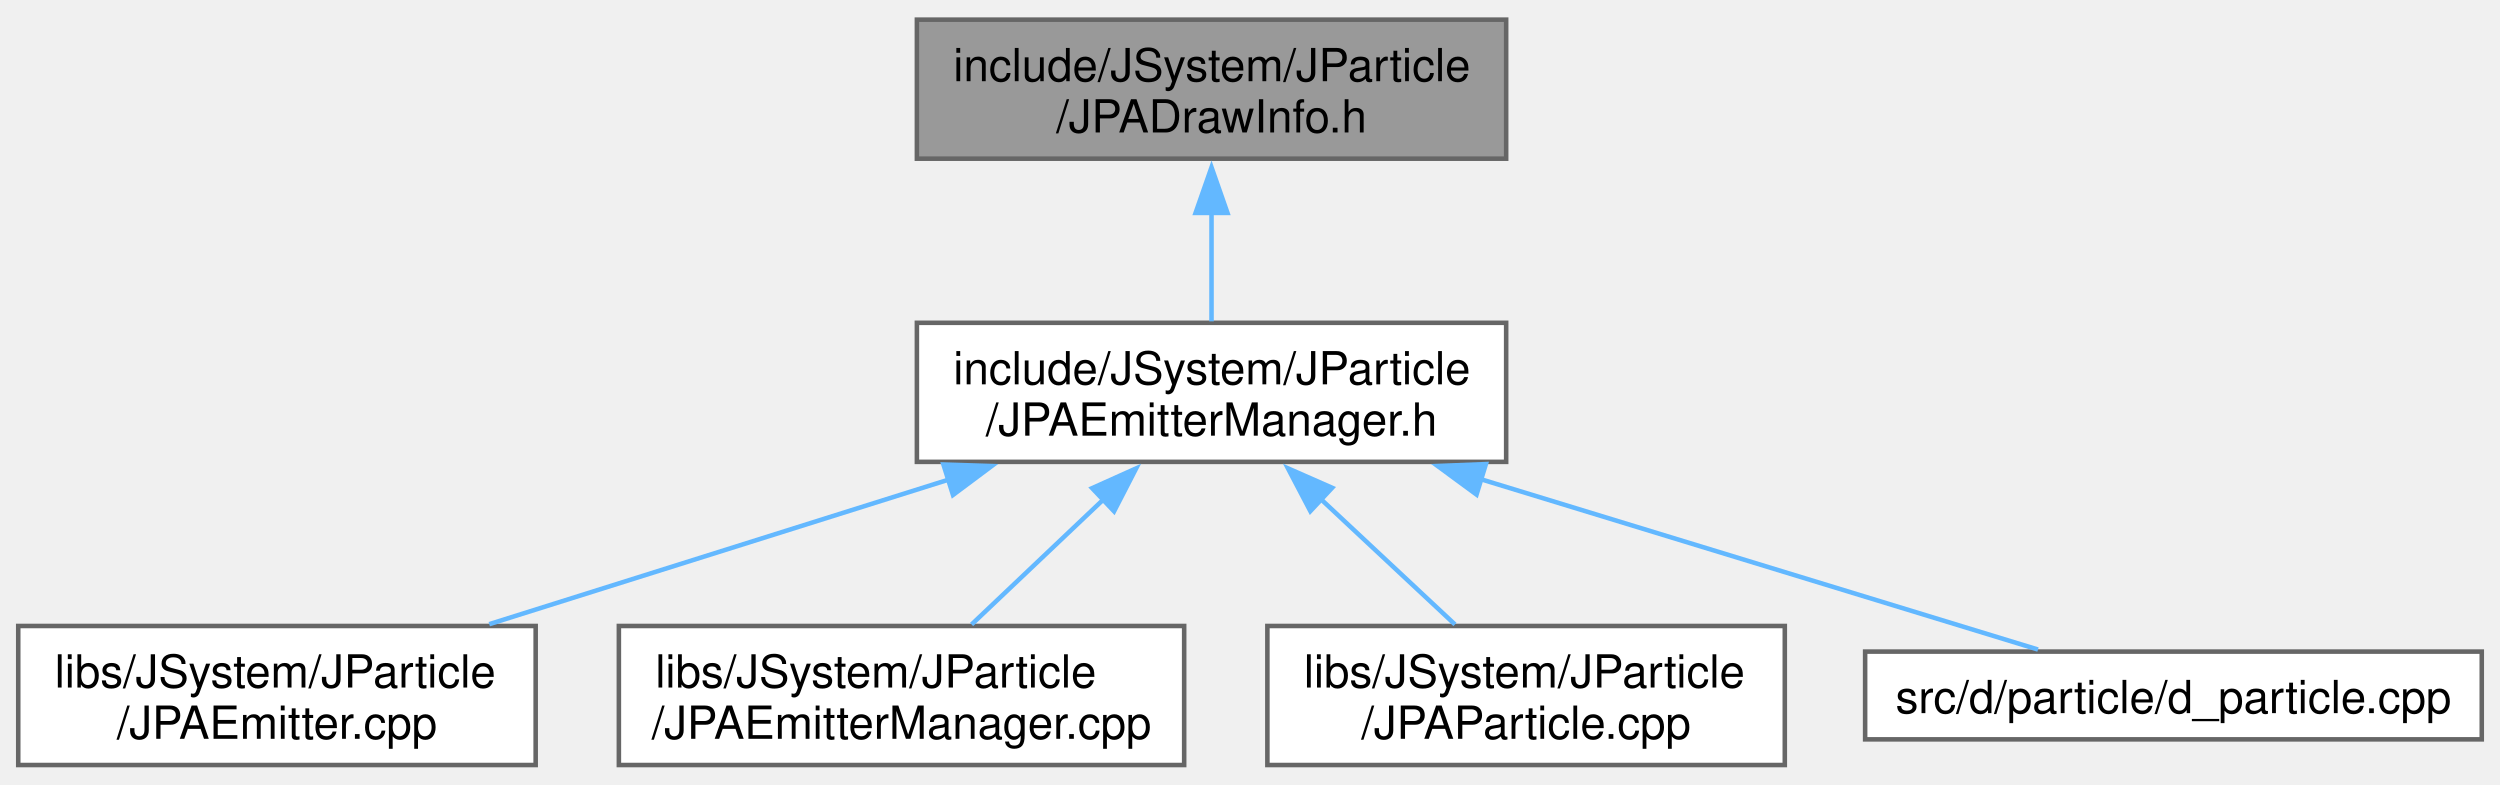
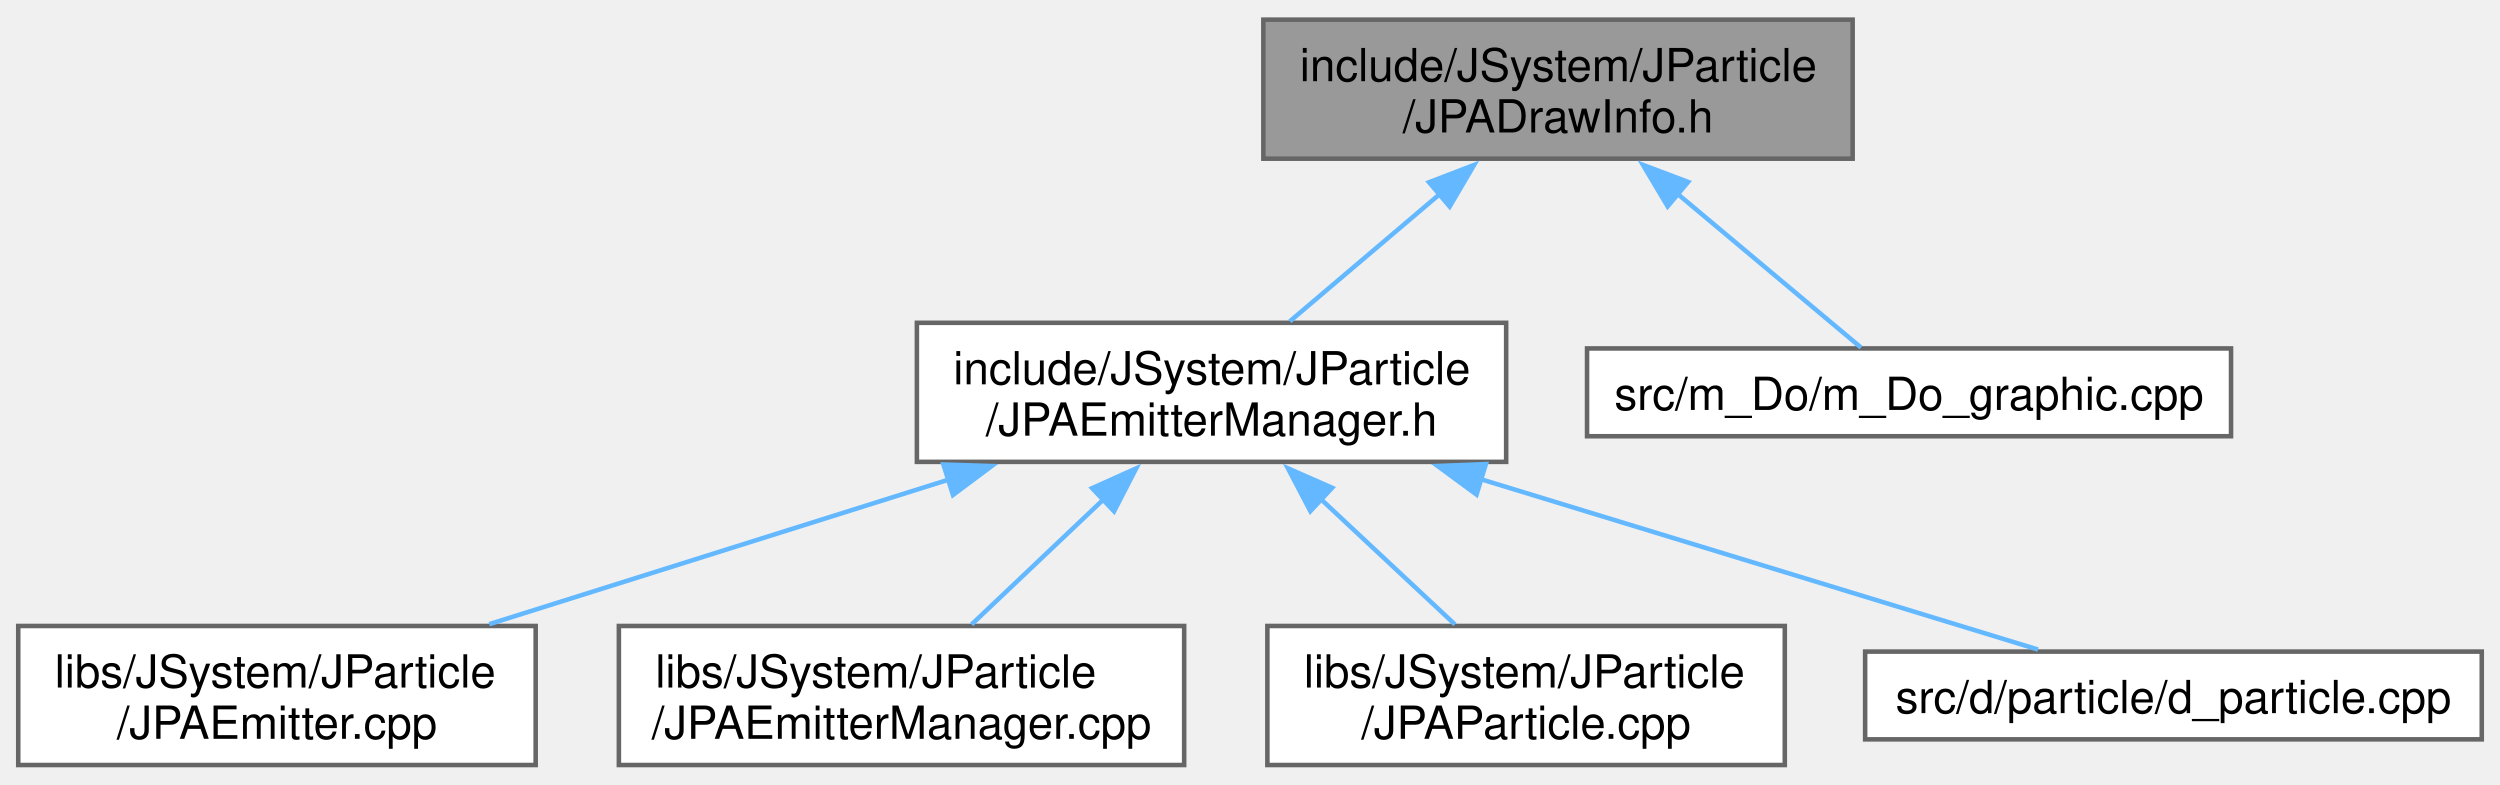
<svg xmlns="http://www.w3.org/2000/svg" xmlns:xlink="http://www.w3.org/1999/xlink" width="548pt" height="172pt" viewBox="0.00 0.00 548.38 171.50">
  <g id="graph0" class="graph" transform="scale(1 1) rotate(0) translate(4 167.5)">
    <g id="Node000001" class="node">
      <g id="a_Node000001">
        <a xlink:title=" ">
-           <polygon fill="#999999" stroke="#666666" points="326.38,-163.5 197.12,-163.5 197.12,-133 326.38,-133 326.38,-163.5" />
-           <text text-anchor="start" x="205.12" y="-150" font-family="Helvetica,sans-Serif" font-size="10.00">include/JSystem/JParticle</text>
-           <text text-anchor="middle" x="261.75" y="-138.75" font-family="Helvetica,sans-Serif" font-size="10.00">/JPADrawInfo.h</text>
+           <polygon fill="#999999" stroke="#666666" points="402.38,-163.5 273.12,-163.5 273.12,-133 402.38,-133 402.38,-163.5" />
+           <text text-anchor="start" x="281.12" y="-150" font-family="Helvetica,sans-Serif" font-size="10.00">include/JSystem/JParticle</text>
+           <text text-anchor="middle" x="337.75" y="-138.75" font-family="Helvetica,sans-Serif" font-size="10.00">/JPADrawInfo.h</text>
        </a>
      </g>
    </g>
    <g id="Node000002" class="node">
      <g id="a_Node000002">
        <a xlink:href="JPAEmitterManager_8h.html" target="_top" xlink:title=" ">
          <polygon fill="white" stroke="#666666" points="326.38,-97 197.12,-97 197.12,-66.5 326.38,-66.5 326.38,-97" />
          <text text-anchor="start" x="205.12" y="-83.5" font-family="Helvetica,sans-Serif" font-size="10.00">include/JSystem/JParticle</text>
          <text text-anchor="middle" x="261.75" y="-72.25" font-family="Helvetica,sans-Serif" font-size="10.00">/JPAEmitterManager.h</text>
        </a>
      </g>
    </g>
    <g id="edge1_Node000001_Node000002" class="edge">
      <g id="a_edge1_Node000001_Node000002">
        <a xlink:title=" ">
-           <path fill="none" stroke="#63b8ff" d="M261.75,-121.31C261.75,-113.14 261.75,-104.41 261.75,-97.33" />
-           <polygon fill="#63b8ff" stroke="#63b8ff" points="258.25,-121.1 261.75,-131.1 265.25,-121.1 258.25,-121.1" />
+           <path fill="none" stroke="#63b8ff" d="M311.82,-125.24C300.96,-116.03 288.63,-105.56 278.93,-97.33" />
+           <polygon fill="#63b8ff" stroke="#63b8ff" points="309.46,-127.83 319.35,-131.63 313.99,-122.5 309.46,-127.83" />
+         </a>
+       </g>
+     </g>
+     <g id="Node000007" class="node">
+       <g id="a_Node000007">
+         <a xlink:href="m__Do__graphic_8cpp.html" target="_top" xlink:title=" ">
+           <polygon fill="white" stroke="#666666" points="485.38,-91.38 344.12,-91.38 344.12,-72.12 485.38,-72.12 485.38,-91.38" />
+           <text text-anchor="middle" x="414.75" y="-77.88" font-family="Helvetica,sans-Serif" font-size="10.00">src/m_Do/m_Do_graphic.cpp</text>
+         </a>
+       </g>
+     </g>
+     <g id="edge6_Node000001_Node000007" class="edge">
+       <g id="a_edge6_Node000001_Node000007">
+         <a xlink:title=" ">
+           <path fill="none" stroke="#63b8ff" d="M363.87,-125.37C377.68,-113.8 393.87,-100.24 404.22,-91.57" />
+           <polygon fill="#63b8ff" stroke="#63b8ff" points="361.8,-122.54 356.38,-131.64 366.3,-127.9 361.8,-122.54" />
        </a>
      </g>
    </g>
    <g id="Node000003" class="node">
      <g id="a_Node000003">
        <a xlink:href="JPAEmitter_8cpp.html" target="_top" xlink:title=" ">
          <polygon fill="white" stroke="#666666" points="113.5,-30.5 0,-30.5 0,0 113.5,0 113.5,-30.5" />
          <text text-anchor="start" x="8" y="-17" font-family="Helvetica,sans-Serif" font-size="10.00">libs/JSystem/JParticle</text>
          <text text-anchor="middle" x="56.75" y="-5.75" font-family="Helvetica,sans-Serif" font-size="10.00">/JPAEmitter.cpp</text>
        </a>
      </g>
    </g>
    <g id="edge2_Node000002_Node000003" class="edge">
      <g id="a_edge2_Node000002_Node000003">
        <a xlink:title=" ">
          <path fill="none" stroke="#63b8ff" d="M204.04,-62.59C172.21,-52.58 133.2,-40.3 103.32,-30.9" />
          <polygon fill="#63b8ff" stroke="#63b8ff" points="202.94,-65.92 213.53,-65.58 205.04,-59.24 202.94,-65.92" />
        </a>
      </g>
    </g>
    <g id="Node000004" class="node">
      <g id="a_Node000004">
        <a xlink:href="JPAEmitterManager_8cpp.html" target="_top" xlink:title=" ">
          <polygon fill="white" stroke="#666666" points="255.75,-30.5 131.75,-30.5 131.75,0 255.75,0 255.75,-30.5" />
          <text text-anchor="start" x="139.75" y="-17" font-family="Helvetica,sans-Serif" font-size="10.00">libs/JSystem/JParticle</text>
          <text text-anchor="middle" x="193.75" y="-5.75" font-family="Helvetica,sans-Serif" font-size="10.00">/JPAEmitterManager.cpp</text>
        </a>
      </g>
    </g>
    <g id="edge3_Node000002_Node000004" class="edge">
      <g id="a_edge3_Node000002_Node000004">
        <a xlink:title=" ">
          <path fill="none" stroke="#63b8ff" d="M238.26,-58.46C228.61,-49.32 217.72,-38.98 209.12,-30.83" />
          <polygon fill="#63b8ff" stroke="#63b8ff" points="235.56,-60.73 245.22,-65.07 240.37,-55.65 235.56,-60.73" />
        </a>
      </g>
    </g>
    <g id="Node000005" class="node">
      <g id="a_Node000005">
        <a xlink:href="JPAParticle_8cpp.html" target="_top" xlink:title=" ">
          <polygon fill="white" stroke="#666666" points="387.5,-30.5 274,-30.5 274,0 387.5,0 387.5,-30.5" />
          <text text-anchor="start" x="282" y="-17" font-family="Helvetica,sans-Serif" font-size="10.00">libs/JSystem/JParticle</text>
          <text text-anchor="middle" x="330.75" y="-5.75" font-family="Helvetica,sans-Serif" font-size="10.00">/JPAParticle.cpp</text>
        </a>
      </g>
    </g>
    <g id="edge4_Node000002_Node000005" class="edge">
      <g id="a_edge4_Node000002_Node000005">
        <a xlink:title=" ">
          <path fill="none" stroke="#63b8ff" d="M285.59,-58.46C295.38,-49.32 306.43,-38.98 315.15,-30.83" />
          <polygon fill="#63b8ff" stroke="#63b8ff" points="283.43,-55.69 278.51,-65.08 288.21,-60.81 283.43,-55.69" />
        </a>
      </g>
    </g>
    <g id="Node000006" class="node">
      <g id="a_Node000006">
        <a xlink:href="d__particle_8cpp.html" target="_top" xlink:title=" ">
          <polygon fill="white" stroke="#666666" points="540.38,-24.88 405.12,-24.88 405.12,-5.63 540.38,-5.63 540.38,-24.88" />
          <text text-anchor="middle" x="472.75" y="-11.38" font-family="Helvetica,sans-Serif" font-size="10.00">src/d/particle/d_particle.cpp</text>
        </a>
      </g>
    </g>
    <g id="edge5_Node000002_Node000006" class="edge">
      <g id="a_edge5_Node000002_Node000006">
        <a xlink:title=" ">
          <path fill="none" stroke="#63b8ff" d="M320.8,-62.7C360.61,-50.53 411.44,-34.99 443.04,-25.33" />
          <polygon fill="#63b8ff" stroke="#63b8ff" points="319.88,-59.32 311.34,-65.59 321.93,-66.01 319.88,-59.32" />
        </a>
      </g>
    </g>
  </g>
</svg>
